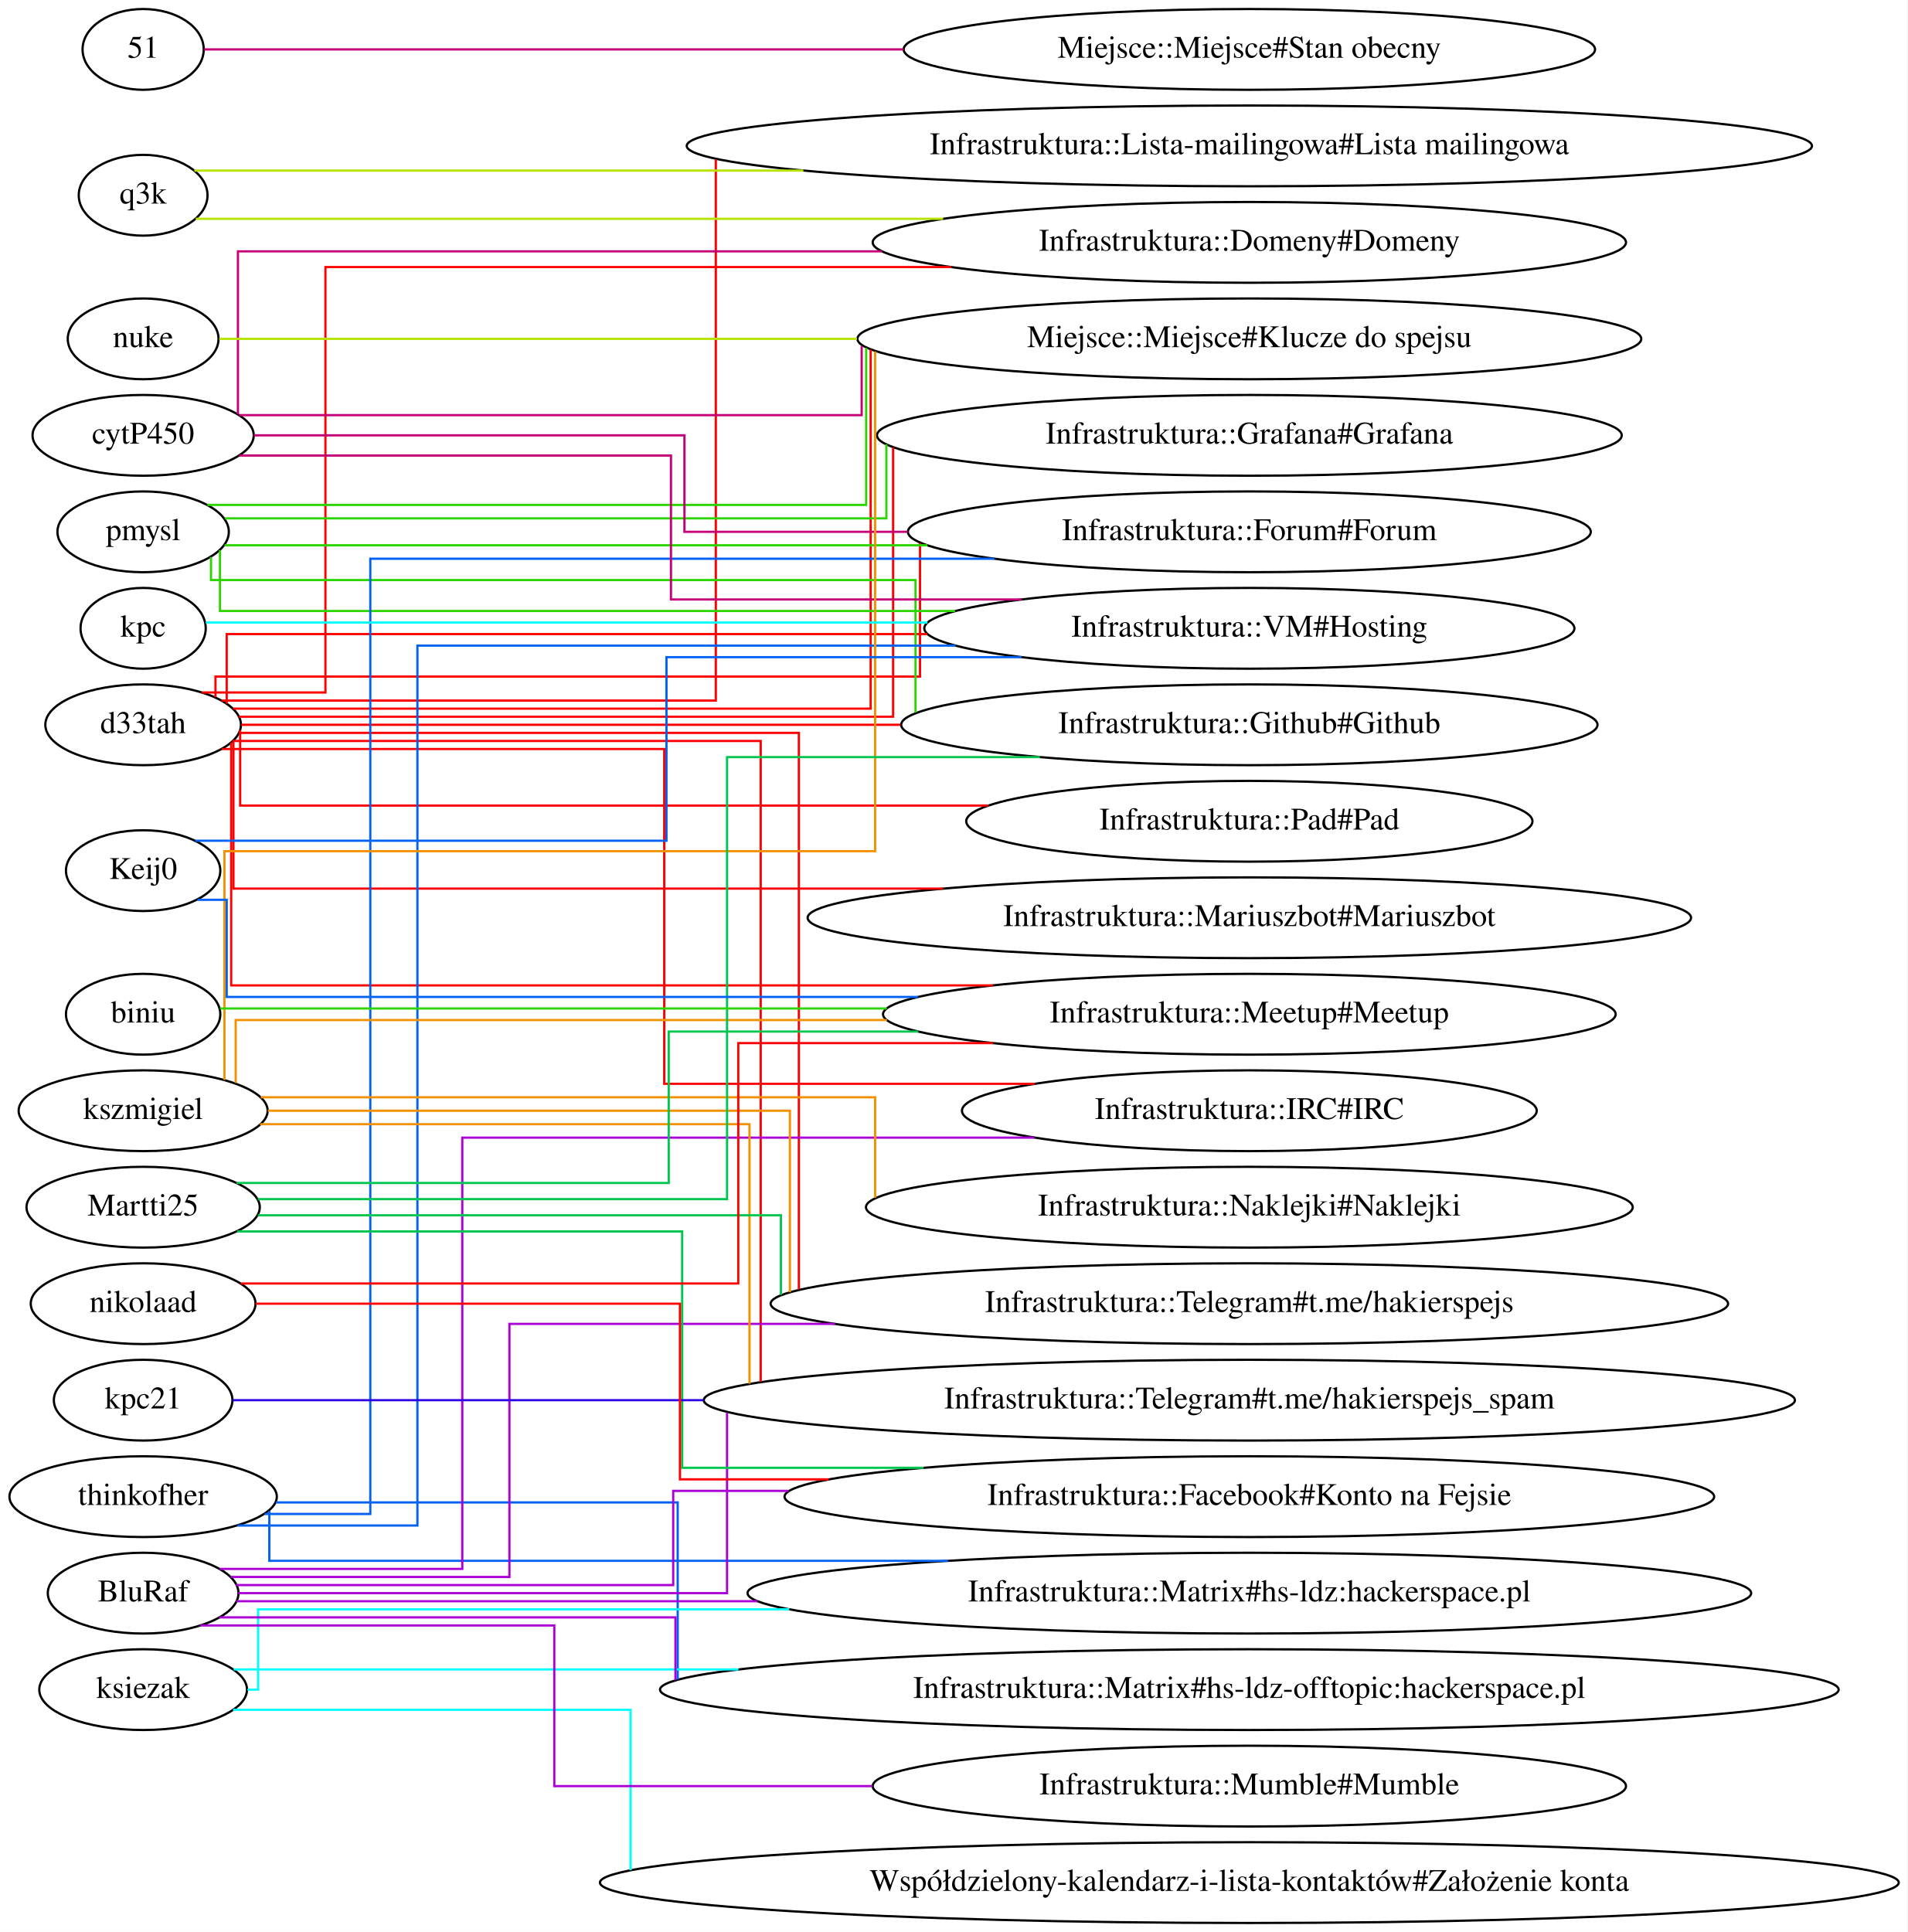
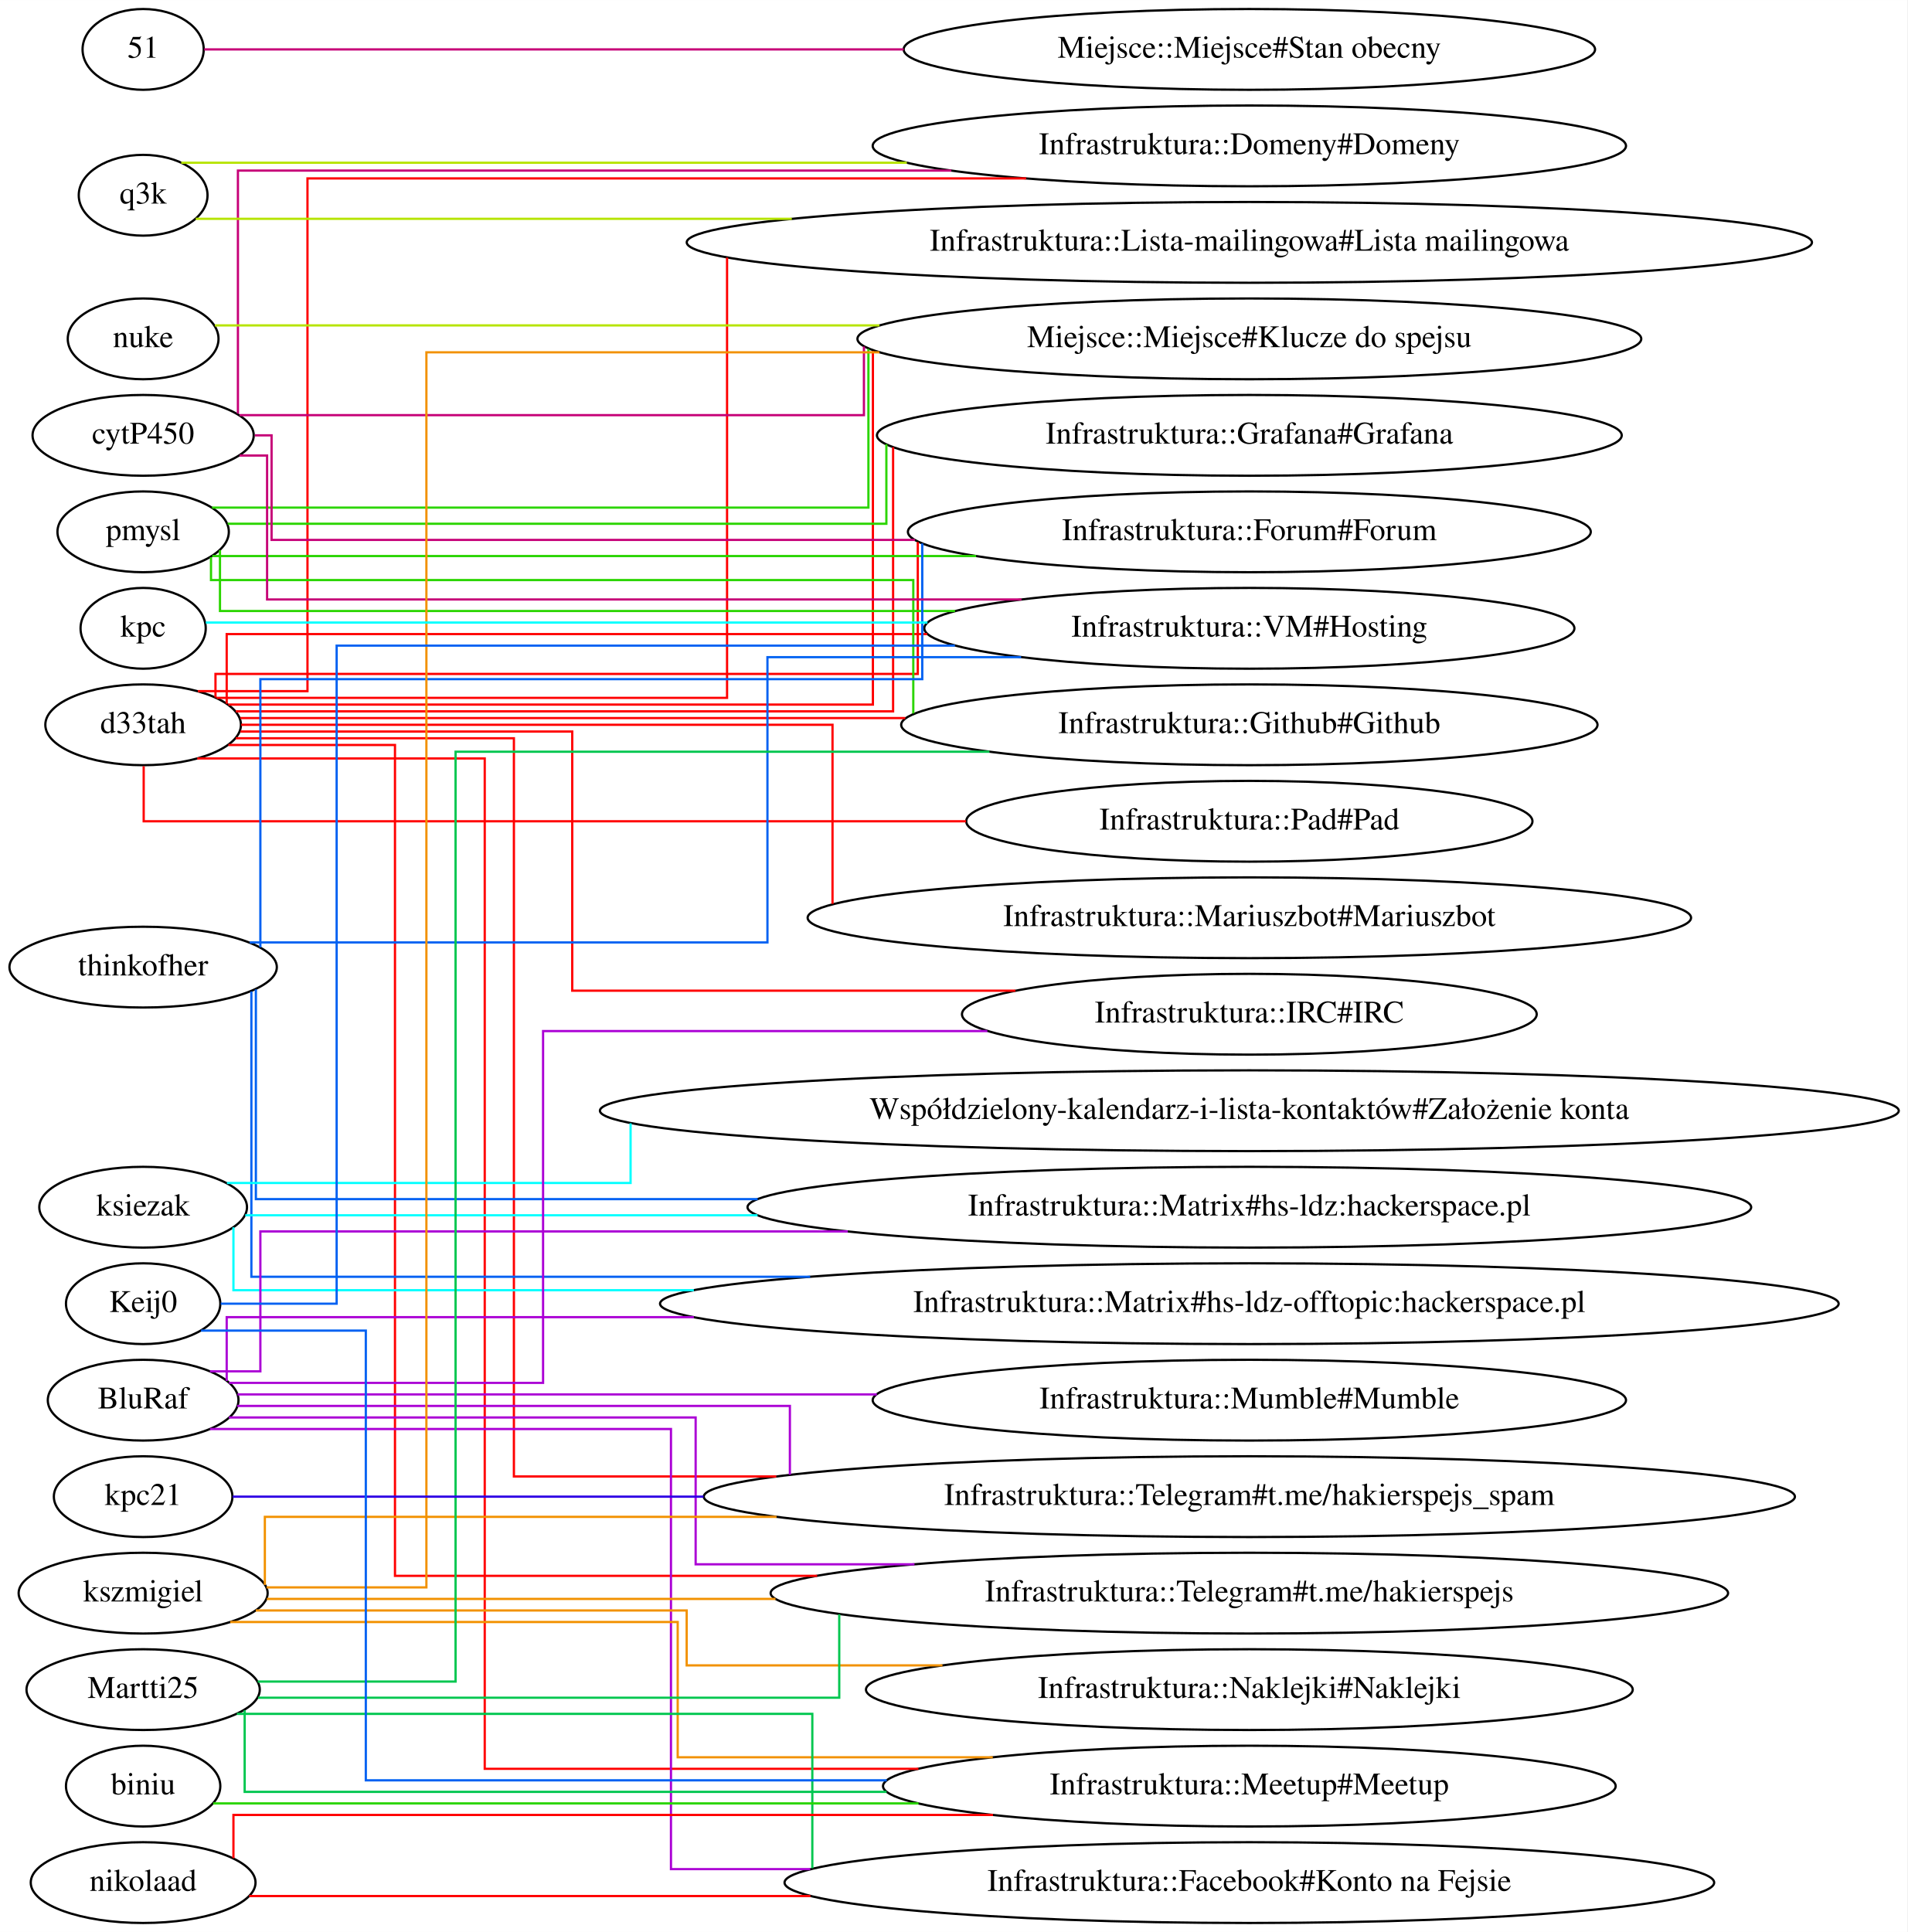
<svg xmlns="http://www.w3.org/2000/svg" width="850pt" height="861pt" viewBox="0.00 0.00 850.04 861.00">
  <g id="graph0" class="graph" transform="scale(1 1) rotate(0) translate(4 857)">
    <polygon fill="#ffffff" stroke="transparent" points="-4,4 -4,-857 846.038,-857 846.038,4 -4,4" />
    <g id="node1" class="node">
      <ellipse fill="none" stroke="#000000" cx="59.795" cy="-534" rx="43.592" ry="18" />
      <text text-anchor="middle" x="59.795" y="-530.3" font-family="Times,serif" font-size="14.00" fill="#000000">d33tah</text>
    </g>
    <g id="node2" class="node">
-       <ellipse fill="none" stroke="#000000" cx="552.814" cy="-792" rx="250.756" ry="18" />
-       <text text-anchor="middle" x="552.814" y="-788.3" font-family="Times,serif" font-size="14.00" fill="#000000">Infrastruktura::Lista-mailingowa#Lista mailingowa</text>
+       <ellipse fill="none" stroke="#000000" cx="552.814" cy="-577" rx="144.874" ry="18" />
+       <text text-anchor="middle" x="552.814" y="-573.3" font-family="Times,serif" font-size="14.00" fill="#000000">Infrastruktura::VM#Hosting</text>
    </g>
    <g id="edge1" class="edge">
-       <path fill="none" stroke="#ff0000" d="M94.75,-544.8C164.655,-544.8 315.038,-544.8 315.038,-544.8 315.038,-544.8 315.038,-747.823 315.038,-785.889" />
+       <path fill="none" stroke="#ff0000" d="M97.038,-543.377C97.038,-555.32 97.038,-574.429 97.038,-574.429 97.038,-574.429 275.632,-574.429 409.229,-574.429" />
    </g>
    <g id="node3" class="node">
+       <ellipse fill="none" stroke="#000000" cx="552.814" cy="-61" rx="163.271" ry="18" />
+       <text text-anchor="middle" x="552.814" y="-57.3" font-family="Times,serif" font-size="14.00" fill="#000000">Infrastruktura::Meetup#Meetup</text>
+     </g>
+     <g id="edge2" class="edge">
+       <path fill="none" stroke="#ff0000" d="M83.918,-519C126.847,-519 212.038,-519 212.038,-519 212.038,-519 212.038,-68.714 212.038,-68.714 212.038,-68.714 313.228,-68.714 405.327,-68.714" />
+     </g>
+     <g id="node4" class="node">
+       <ellipse fill="none" stroke="#000000" cx="552.814" cy="-749" rx="250.756" ry="18" />
+       <text text-anchor="middle" x="552.814" y="-745.3" font-family="Times,serif" font-size="14.00" fill="#000000">Infrastruktura::Lista-mailingowa#Lista mailingowa</text>
+     </g>
+     <g id="edge3" class="edge">
+       <path fill="none" stroke="#ff0000" d="M92.491,-546C162.387,-546 320.038,-546 320.038,-546 320.038,-546 320.038,-707.022 320.038,-742.246" />
+     </g>
+     <g id="node5" class="node">
+       <ellipse fill="none" stroke="#000000" cx="552.814" cy="-792" rx="167.87" ry="18" />
+       <text text-anchor="middle" x="552.814" y="-788.3" font-family="Times,serif" font-size="14.00" fill="#000000">Infrastruktura::Domeny#Domeny</text>
+     </g>
+     <g id="edge4" class="edge">
+       <path fill="none" stroke="#ff0000" d="M84.184,-549C105.49,-549 133.038,-549 133.038,-549 133.038,-549 133.038,-777.5 133.038,-777.5 133.038,-777.5 329.199,-777.5 453.333,-777.5" />
+     </g>
+     <g id="node6" class="node">
+       <ellipse fill="none" stroke="#000000" cx="552.814" cy="-405" rx="128.077" ry="18" />
+       <text text-anchor="middle" x="552.814" y="-401.3" font-family="Times,serif" font-size="14.00" fill="#000000">Infrastruktura::IRC#IRC</text>
+     </g>
+     <g id="edge5" class="edge">
+       <path fill="none" stroke="#ff0000" d="M103.191,-531C159.616,-531 251.038,-531 251.038,-531 251.038,-531 251.038,-415.5 251.038,-415.5 251.038,-415.5 361.31,-415.5 448.537,-415.5" />
+     </g>
+     <g id="node7" class="node">
+       <ellipse fill="none" stroke="#000000" cx="552.814" cy="-620" rx="152.173" ry="18" />
+       <text text-anchor="middle" x="552.814" y="-616.3" font-family="Times,serif" font-size="14.00" fill="#000000">Infrastruktura::Forum#Forum</text>
+     </g>
+     <g id="edge6" class="edge">
+       <path fill="none" stroke="#ff0000" d="M92.038,-546.13C92.038,-551.519 92.038,-556.667 92.038,-556.667 92.038,-556.667 405.038,-556.667 405.038,-556.667 405.038,-556.667 405.038,-600.923 405.038,-615.445" />
+     </g>
+     <g id="node8" class="node">
+       <ellipse fill="none" stroke="#000000" cx="552.814" cy="-491" rx="126.178" ry="18" />
+       <text text-anchor="middle" x="552.814" y="-487.3" font-family="Times,serif" font-size="14.00" fill="#000000">Infrastruktura::Pad#Pad</text>
+     </g>
+     <g id="edge7" class="edge">
+       <path fill="none" stroke="#ff0000" d="M60.038,-515.515C60.038,-503.86 60.038,-491 60.038,-491 60.038,-491 280.549,-491 426.552,-491" />
+     </g>
+     <g id="node9" class="node">
      <ellipse fill="none" stroke="#000000" cx="552.814" cy="-534" rx="155.173" ry="18" />
      <text text-anchor="middle" x="552.814" y="-530.3" font-family="Times,serif" font-size="14.00" fill="#000000">Infrastruktura::Github#Github</text>
    </g>
-     <g id="edge2" class="edge">
-       <path fill="none" stroke="#ff0000" d="M103.547,-534C168.885,-534 295.198,-534 397.291,-534" />
-     </g>
-     <g id="node4" class="node">
-       <ellipse fill="none" stroke="#000000" cx="552.814" cy="-577" rx="144.874" ry="18" />
-       <text text-anchor="middle" x="552.814" y="-573.3" font-family="Times,serif" font-size="14.00" fill="#000000">Infrastruktura::VM#Hosting</text>
-     </g>
-     <g id="edge3" class="edge">
-       <path fill="none" stroke="#ff0000" d="M97.038,-543.377C97.038,-555.32 97.038,-574.429 97.038,-574.429 97.038,-574.429 275.632,-574.429 409.229,-574.429" />
-     </g>
-     <g id="node5" class="node">
+     <g id="edge8" class="edge">
+       <path fill="none" stroke="#ff0000" d="M103.115,-537C168.79,-537 296.773,-537 399.466,-537" />
+     </g>
+     <g id="node10" class="node">
      <ellipse fill="none" stroke="#000000" cx="552.814" cy="-448" rx="196.865" ry="18" />
      <text text-anchor="middle" x="552.814" y="-444.3" font-family="Times,serif" font-size="14.00" fill="#000000">Infrastruktura::Mariuszbot#Mariuszbot</text>
    </g>
-     <g id="edge4" class="edge">
-       <path fill="none" stroke="#ff0000" d="M100.038,-527C100.038,-508.729 100.038,-461 100.038,-461 100.038,-461 283.036,-461 416.352,-461" />
-     </g>
-     <g id="node6" class="node">
-       <ellipse fill="none" stroke="#000000" cx="552.814" cy="-276" rx="213.362" ry="18" />
-       <text text-anchor="middle" x="552.814" y="-272.3" font-family="Times,serif" font-size="14.00" fill="#000000">Infrastruktura::Telegram#t.me/hakierspejs</text>
-     </g>
-     <g id="edge5" class="edge">
-       <path fill="none" stroke="#ff0000" d="M102.602,-530.4C183.776,-530.4 352.038,-530.4 352.038,-530.4 352.038,-530.4 352.038,-321.464 352.038,-282.289" />
-     </g>
-     <g id="node7" class="node">
+     <g id="edge9" class="edge">
+       <path fill="none" stroke="#ff0000" d="M103.489,-534C188.313,-534 367.038,-534 367.038,-534 367.038,-534 367.038,-473.904 367.038,-454.185" />
+     </g>
+     <g id="node11" class="node">
+       <ellipse fill="none" stroke="#000000" cx="552.814" cy="-706" rx="174.669" ry="18" />
+       <text text-anchor="middle" x="552.814" y="-702.3" font-family="Times,serif" font-size="14.00" fill="#000000">Miejsce::Miejsce#Klucze do spejsu</text>
+     </g>
+     <g id="edge10" class="edge">
+       <path fill="none" stroke="#ff0000" d="M97.741,-543C183.536,-543 385.038,-543 385.038,-543 385.038,-543 385.038,-672.294 385.038,-700.577" />
+     </g>
+     <g id="node12" class="node">
+       <ellipse fill="none" stroke="#000000" cx="552.814" cy="-190" rx="243.157" ry="18" />
+       <text text-anchor="middle" x="552.814" y="-186.3" font-family="Times,serif" font-size="14.00" fill="#000000">Infrastruktura::Telegram#t.me/hakierspejs_spam</text>
+     </g>
+     <g id="edge11" class="edge">
+       <path fill="none" stroke="#ff0000" d="M101.066,-528C150.01,-528 225.038,-528 225.038,-528 225.038,-528 225.038,-199 225.038,-199 225.038,-199 278.356,-199 341.984,-199" />
+     </g>
+     <g id="node13" class="node">
+       <ellipse fill="none" stroke="#000000" cx="552.814" cy="-147" rx="213.362" ry="18" />
+       <text text-anchor="middle" x="552.814" y="-143.3" font-family="Times,serif" font-size="14.00" fill="#000000">Infrastruktura::Telegram#t.me/hakierspejs</text>
+     </g>
+     <g id="edge12" class="edge">
+       <path fill="none" stroke="#ff0000" d="M97.795,-525C130.358,-525 172.038,-525 172.038,-525 172.038,-525 172.038,-154.714 172.038,-154.714 172.038,-154.714 265.75,-154.714 360.195,-154.714" />
+     </g>
+     <g id="node14" class="node">
      <ellipse fill="none" stroke="#000000" cx="552.814" cy="-663" rx="165.971" ry="18" />
      <text text-anchor="middle" x="552.814" y="-659.3" font-family="Times,serif" font-size="14.00" fill="#000000">Infrastruktura::Grafana#Grafana</text>
    </g>
-     <g id="edge6" class="edge">
-       <path fill="none" stroke="#ff0000" d="M102.466,-537.6C192.574,-537.6 394.038,-537.6 394.038,-537.6 394.038,-537.6 394.038,-633.609 394.038,-657.612" />
-     </g>
-     <g id="node8" class="node">
-       <ellipse fill="none" stroke="#000000" cx="552.814" cy="-706" rx="174.669" ry="18" />
-       <text text-anchor="middle" x="552.814" y="-702.3" font-family="Times,serif" font-size="14.00" fill="#000000">Miejsce::Miejsce#Klucze do spejsu</text>
-     </g>
-     <g id="edge7" class="edge">
-       <path fill="none" stroke="#ff0000" d="M99.879,-541.2C186.63,-541.2 384.038,-541.2 384.038,-541.2 384.038,-541.2 384.038,-674.225 384.038,-701.246" />
-     </g>
-     <g id="node9" class="node">
-       <ellipse fill="none" stroke="#000000" cx="552.814" cy="-405" rx="163.271" ry="18" />
-       <text text-anchor="middle" x="552.814" y="-401.3" font-family="Times,serif" font-size="14.00" fill="#000000">Infrastruktura::Meetup#Meetup</text>
-     </g>
-     <g id="edge8" class="edge">
-       <path fill="none" stroke="#ff0000" d="M99.038,-526.017C99.038,-499.777 99.038,-417.857 99.038,-417.857 99.038,-417.857 304.178,-417.857 438.6,-417.857" />
-     </g>
-     <g id="node10" class="node">
-       <ellipse fill="none" stroke="#000000" cx="552.814" cy="-362" rx="128.077" ry="18" />
-       <text text-anchor="middle" x="552.814" y="-358.3" font-family="Times,serif" font-size="14.00" fill="#000000">Infrastruktura::IRC#IRC</text>
-     </g>
-     <g id="edge9" class="edge">
-       <path fill="none" stroke="#ff0000" d="M94.815,-523.2C159.695,-523.2 292.038,-523.2 292.038,-523.2 292.038,-523.2 292.038,-374 292.038,-374 292.038,-374 382.766,-374 457.191,-374" />
-     </g>
-     <g id="node11" class="node">
-       <ellipse fill="none" stroke="#000000" cx="552.814" cy="-749" rx="167.87" ry="18" />
-       <text text-anchor="middle" x="552.814" y="-745.3" font-family="Times,serif" font-size="14.00" fill="#000000">Infrastruktura::Domeny#Domeny</text>
-     </g>
-     <g id="edge10" class="edge">
-       <path fill="none" stroke="#ff0000" d="M85.948,-548.4C109.698,-548.4 141.038,-548.4 141.038,-548.4 141.038,-548.4 141.038,-738 141.038,-738 141.038,-738 299.634,-738 419.975,-738" />
-     </g>
-     <g id="node12" class="node">
-       <ellipse fill="none" stroke="#000000" cx="552.814" cy="-491" rx="126.178" ry="18" />
-       <text text-anchor="middle" x="552.814" y="-487.3" font-family="Times,serif" font-size="14.00" fill="#000000">Infrastruktura::Pad#Pad</text>
-     </g>
-     <g id="edge11" class="edge">
-       <path fill="none" stroke="#ff0000" d="M103.038,-531.638C103.038,-523.629 103.038,-498 103.038,-498 103.038,-498 303.134,-498 436.4,-498" />
-     </g>
-     <g id="node13" class="node">
-       <ellipse fill="none" stroke="#000000" cx="552.814" cy="-620" rx="152.173" ry="18" />
-       <text text-anchor="middle" x="552.814" y="-616.3" font-family="Times,serif" font-size="14.00" fill="#000000">Infrastruktura::Forum#Forum</text>
-     </g>
-     <g id="edge12" class="edge">
-       <path fill="none" stroke="#ff0000" d="M92.038,-546.257C92.038,-551.086 92.038,-555.5 92.038,-555.5 92.038,-555.5 406.038,-555.5 406.038,-555.5 406.038,-555.5 406.038,-599.734 406.038,-614.939" />
-     </g>
-     <g id="node14" class="node">
-       <ellipse fill="none" stroke="#000000" cx="552.814" cy="-233" rx="243.157" ry="18" />
-       <text text-anchor="middle" x="552.814" y="-229.3" font-family="Times,serif" font-size="14.00" fill="#000000">Infrastruktura::Telegram#t.me/hakierspejs_spam</text>
-     </g>
    <g id="edge13" class="edge">
-       <path fill="none" stroke="#ff0000" d="M99.817,-526.8C176.155,-526.8 335.038,-526.8 335.038,-526.8 335.038,-526.8 335.038,-288.615 335.038,-241.165" />
+       <path fill="none" stroke="#ff0000" d="M101.115,-540C190.542,-540 394.038,-540 394.038,-540 394.038,-540 394.038,-634.172 394.038,-657.715" />
    </g>
    <g id="node15" class="node">
      <ellipse fill="none" stroke="#000000" cx="59.795" cy="-620" rx="38.194" ry="18" />
      <text text-anchor="middle" x="59.795" y="-616.3" font-family="Times,serif" font-size="14.00" fill="#000000">pmysl</text>
    </g>
    <g id="edge14" class="edge">
-       <path fill="none" stroke="#2bd500" d="M90.038,-608.746C90.038,-603.544 90.038,-598.5 90.038,-598.5 90.038,-598.5 404.038,-598.5 404.038,-598.5 404.038,-598.5 404.038,-555.097 404.038,-539.499" />
+       <path fill="none" stroke="#2bd500" d="M94.038,-611.816C94.038,-601.392 94.038,-584.714 94.038,-584.714 94.038,-584.714 286.07,-584.714 421.654,-584.714" />
    </g>
    <g id="edge15" class="edge">
-       <path fill="none" stroke="#2bd500" d="M94.038,-611.816C94.038,-601.392 94.038,-584.714 94.038,-584.714 94.038,-584.714 286.07,-584.714 421.654,-584.714" />
+       <path fill="none" stroke="#2bd500" d="M90.635,-609.2C157.303,-609.2 317.945,-609.2 431.034,-609.2" />
    </g>
    <g id="edge16" class="edge">
-       <path fill="none" stroke="#2bd500" d="M96.191,-626C182.239,-626 391.038,-626 391.038,-626 391.038,-626 391.038,-649.495 391.038,-659.04" />
+       <path fill="none" stroke="#2bd500" d="M90.038,-608.746C90.038,-603.544 90.038,-598.5 90.038,-598.5 90.038,-598.5 403.038,-598.5 403.038,-598.5 403.038,-598.5 403.038,-554.266 403.038,-539.061" />
    </g>
    <g id="edge17" class="edge">
-       <path fill="none" stroke="#2bd500" d="M88.392,-632C167.257,-632 382.038,-632 382.038,-632 382.038,-632 382.038,-686.651 382.038,-702.021" />
+       <path fill="none" stroke="#2bd500" d="M90.496,-630.8C171.183,-630.8 383.038,-630.8 383.038,-630.8 383.038,-630.8 383.038,-685.332 383.038,-701.521" />
    </g>
    <g id="edge18" class="edge">
-       <path fill="none" stroke="#2bd500" d="M96.048,-614C161.204,-614 301.372,-614 409.361,-614" />
+       <path fill="none" stroke="#2bd500" d="M97.47,-623.6C184.289,-623.6 391.038,-623.6 391.038,-623.6 391.038,-623.6 391.038,-649.112 391.038,-659.078" />
    </g>
    <g id="node16" class="node">
-       <ellipse fill="none" stroke="#000000" cx="59.795" cy="-190" rx="59.59" ry="18" />
-       <text text-anchor="middle" x="59.795" y="-186.3" font-family="Times,serif" font-size="14.00" fill="#000000">thinkofher</text>
+       <ellipse fill="none" stroke="#000000" cx="59.795" cy="-426" rx="59.59" ry="18" />
+       <text text-anchor="middle" x="59.795" y="-422.3" font-family="Times,serif" font-size="14.00" fill="#000000">thinkofher</text>
+     </g>
+     <g id="edge21" class="edge">
+       <path fill="none" stroke="#0061f2" d="M107.31,-437C186.78,-437 338.038,-437 338.038,-437 338.038,-437 338.038,-564.143 338.038,-564.143 338.038,-564.143 395.574,-564.143 451.087,-564.143" />
+     </g>
+     <g id="edge20" class="edge">
+       <path fill="none" stroke="#0061f2" d="M112.038,-434.821C112.038,-463.815 112.038,-554.333 112.038,-554.333 112.038,-554.333 407.038,-554.333 407.038,-554.333 407.038,-554.333 407.038,-599.367 407.038,-614.847" />
+     </g>
+     <g id="node17" class="node">
+       <ellipse fill="none" stroke="#000000" cx="552.814" cy="-319" rx="223.66" ry="18" />
+       <text text-anchor="middle" x="552.814" y="-315.3" font-family="Times,serif" font-size="14.00" fill="#000000">Infrastruktura::Matrix#hs-ldz:hackerspace.pl</text>
+     </g>
+     <g id="edge19" class="edge">
+       <path fill="none" stroke="#0061f2" d="M110.038,-416.086C110.038,-390.205 110.038,-322.6 110.038,-322.6 110.038,-322.6 222.25,-322.6 333.696,-322.6" />
+     </g>
+     <g id="node18" class="node">
+       <ellipse fill="none" stroke="#000000" cx="552.814" cy="-276" rx="262.653" ry="18" />
+       <text text-anchor="middle" x="552.814" y="-272.3" font-family="Times,serif" font-size="14.00" fill="#000000">Infrastruktura::Matrix#hs-ldz-offtopic:hackerspace.pl</text>
    </g>
    <g id="edge22" class="edge">
-       <path fill="none" stroke="#0061f2" d="M101.864,-177.143C137.225,-177.143 182.038,-177.143 182.038,-177.143 182.038,-177.143 182.038,-569.286 182.038,-569.286 182.038,-569.286 315.127,-569.286 421.831,-569.286" />
-     </g>
-     <g id="edge21" class="edge">
-       <path fill="none" stroke="#0061f2" d="M113.973,-182.286C138.044,-182.286 161.038,-182.286 161.038,-182.286 161.038,-182.286 161.038,-608 161.038,-608 161.038,-608 323.543,-608 439.233,-608" />
-     </g>
-     <g id="node17" class="node">
-       <ellipse fill="none" stroke="#000000" cx="552.814" cy="-147" rx="223.66" ry="18" />
-       <text text-anchor="middle" x="552.814" y="-143.3" font-family="Times,serif" font-size="14.00" fill="#000000">Infrastruktura::Matrix#hs-ldz:hackerspace.pl</text>
-     </g>
-     <g id="edge19" class="edge">
-       <path fill="none" stroke="#0061f2" d="M116.038,-183.653C116.038,-175.227 116.038,-161.4 116.038,-161.4 116.038,-161.4 290.137,-161.4 418.501,-161.4" />
-     </g>
-     <g id="node18" class="node">
-       <ellipse fill="none" stroke="#000000" cx="552.814" cy="-104" rx="262.653" ry="18" />
-       <text text-anchor="middle" x="552.814" y="-100.3" font-family="Times,serif" font-size="14.00" fill="#000000">Infrastruktura::Matrix#hs-ldz-offtopic:hackerspace.pl</text>
-     </g>
-     <g id="edge20" class="edge">
-       <path fill="none" stroke="#0061f2" d="M118.992,-187.429C189.551,-187.429 298.038,-187.429 298.038,-187.429 298.038,-187.429 298.038,-125.814 298.038,-108.486" />
+       <path fill="none" stroke="#0061f2" d="M108.038,-415.171C108.038,-382.639 108.038,-288 108.038,-288 108.038,-288 237.753,-288 357.081,-288" />
    </g>
    <g id="node19" class="node">
      <ellipse fill="none" stroke="#000000" cx="59.795" cy="-663" rx="49.291" ry="18" />
      <text text-anchor="middle" x="59.795" y="-659.3" font-family="Times,serif" font-size="14.00" fill="#000000">cytP450</text>
    </g>
    <g id="edge25" class="edge">
-       <path fill="none" stroke="#c60077" d="M102.668,-654C170.521,-654 295.038,-654 295.038,-654 295.038,-654 295.038,-589.857 295.038,-589.857 295.038,-589.857 379.169,-589.857 451.304,-589.857" />
+       <path fill="none" stroke="#c60077" d="M102.778,-654C109.91,-654 115.038,-654 115.038,-654 115.038,-654 115.038,-589.857 115.038,-589.857 115.038,-589.857 321.955,-589.857 451.279,-589.857" />
+     </g>
+     <g id="edge26" class="edge">
+       <path fill="none" stroke="#c60077" d="M102.038,-672.656C102.038,-700.838 102.038,-781 102.038,-781 102.038,-781 287.037,-781 420.004,-781" />
+     </g>
+     <g id="edge23" class="edge">
+       <path fill="none" stroke="#c60077" d="M109.555,-663C114.1,-663 117.038,-663 117.038,-663 117.038,-663 117.038,-616.4 117.038,-616.4 117.038,-616.4 277.564,-616.4 403.759,-616.4" />
    </g>
    <g id="edge24" class="edge">
-       <path fill="none" stroke="#c60077" d="M102.652,-672C189.915,-672 380.038,-672 380.038,-672 380.038,-672 380.038,-694.445 380.038,-702.862" />
-     </g>
-     <g id="edge23" class="edge">
-       <path fill="none" stroke="#c60077" d="M102.038,-672.406C102.038,-693.945 102.038,-745 102.038,-745 102.038,-745 260.171,-745 389.117,-745" />
-     </g>
-     <g id="edge26" class="edge">
-       <path fill="none" stroke="#c60077" d="M109.196,-663C179.775,-663 301.038,-663 301.038,-663 301.038,-663 301.038,-620 301.038,-620 301.038,-620 347.524,-620 400.546,-620" />
+       <path fill="none" stroke="#c60077" d="M102.786,-672C190.322,-672 381.038,-672 381.038,-672 381.038,-672 381.038,-694.016 381.038,-702.616" />
    </g>
    <g id="node20" class="node">
      <ellipse fill="none" stroke="#000000" cx="59.795" cy="-770" rx="28.695" ry="18" />
      <text text-anchor="middle" x="59.795" y="-766.3" font-family="Times,serif" font-size="14.00" fill="#000000">q3k</text>
    </g>
    <g id="edge27" class="edge">
-       <path fill="none" stroke="#b6e400" d="M82.585,-781C131.066,-781 248.623,-781 354.06,-781" />
+       <path fill="none" stroke="#b6e400" d="M83.242,-759.5C131.323,-759.5 245.292,-759.5 348.905,-759.5" />
    </g>
    <g id="edge28" class="edge">
-       <path fill="none" stroke="#b6e400" d="M83.242,-759.5C142.135,-759.5 299.881,-759.5 416.367,-759.5" />
+       <path fill="none" stroke="#b6e400" d="M76.766,-784.5C127.35,-784.5 280.982,-784.5 400.183,-784.5" />
    </g>
    <g id="node21" class="node">
-       <ellipse fill="none" stroke="#000000" cx="59.795" cy="-104" rx="46.292" ry="18" />
-       <text text-anchor="middle" x="59.795" y="-100.3" font-family="Times,serif" font-size="14.00" fill="#000000">ksiezak</text>
+       <ellipse fill="none" stroke="#000000" cx="59.795" cy="-319" rx="46.292" ry="18" />
+       <text text-anchor="middle" x="59.795" y="-315.3" font-family="Times,serif" font-size="14.00" fill="#000000">ksiezak</text>
    </g>
    <g id="edge29" class="edge">
-       <path fill="none" stroke="#00ffff" d="M106.309,-104C109.237,-104 111.038,-104 111.038,-104 111.038,-104 111.038,-139.8 111.038,-139.8 111.038,-139.8 232.305,-139.8 347.769,-139.8" />
+       <path fill="none" stroke="#00ffff" d="M105.293,-315.4C157.797,-315.4 247.943,-315.4 333.63,-315.4" />
    </g>
    <g id="edge30" class="edge">
-       <path fill="none" stroke="#00ffff" d="M100.141,-113C150.103,-113 239.167,-113 325.154,-113" />
+       <path fill="none" stroke="#00ffff" d="M100.038,-310.043C100.038,-299.093 100.038,-282 100.038,-282 100.038,-282 199.525,-282 305.23,-282" />
    </g>
    <g id="node22" class="node">
-       <ellipse fill="none" stroke="#000000" cx="552.814" cy="-18" rx="289.449" ry="18" />
-       <text text-anchor="middle" x="552.814" y="-14.3" font-family="Times,serif" font-size="14.00" fill="#000000">Współdzielony-kalendarz-i-lista-kontaktów#Założenie konta</text>
+       <ellipse fill="none" stroke="#000000" cx="552.814" cy="-362" rx="289.449" ry="18" />
+       <text text-anchor="middle" x="552.814" y="-358.3" font-family="Times,serif" font-size="14.00" fill="#000000">Współdzielony-kalendarz-i-lista-kontaktów#Założenie konta</text>
    </g>
    <g id="edge31" class="edge">
-       <path fill="none" stroke="#00ffff" d="M99.894,-95C162.665,-95 277.038,-95 277.038,-95 277.038,-95 277.038,-41.193 277.038,-23.538" />
+       <path fill="none" stroke="#00ffff" d="M97.14,-329.8C159.253,-329.8 277.038,-329.8 277.038,-329.8 277.038,-329.8 277.038,-347.166 277.038,-356.391" />
    </g>
    <g id="node23" class="node">
-       <ellipse fill="none" stroke="#000000" cx="59.795" cy="-147" rx="42.494" ry="18" />
-       <text text-anchor="middle" x="59.795" y="-143.3" font-family="Times,serif" font-size="14.00" fill="#000000">BluRaf</text>
+       <ellipse fill="none" stroke="#000000" cx="59.795" cy="-233" rx="42.494" ry="18" />
+       <text text-anchor="middle" x="59.795" y="-229.3" font-family="Times,serif" font-size="14.00" fill="#000000">BluRaf</text>
+     </g>
+     <g id="edge32" class="edge">
+       <path fill="none" stroke="#ab00d5" d="M98.032,-240.714C150.406,-240.714 238.038,-240.714 238.038,-240.714 238.038,-240.714 238.038,-397.5 238.038,-397.5 238.038,-397.5 346.468,-397.5 436.05,-397.5" />
+     </g>
+     <g id="edge36" class="edge">
+       <path fill="none" stroke="#ab00d5" d="M101.708,-230.429C181.651,-230.429 348.038,-230.429 348.038,-230.429 348.038,-230.429 348.038,-211.752 348.038,-199.787" />
+     </g>
+     <g id="edge38" class="edge">
+       <path fill="none" stroke="#ab00d5" d="M98,-225.286C167.165,-225.286 306.038,-225.286 306.038,-225.286 306.038,-225.286 306.038,-159.857 306.038,-159.857 306.038,-159.857 351.601,-159.857 403.57,-159.857" />
    </g>
    <g id="edge33" class="edge">
-       <path fill="none" stroke="#ab00d5" d="M98.895,-154.2C147.19,-154.2 223.038,-154.2 223.038,-154.2 223.038,-154.2 223.038,-267 223.038,-267 223.038,-267 292.807,-267 368.162,-267" />
+       <path fill="none" stroke="#ab00d5" d="M89.579,-245.857C101.311,-245.857 112.038,-245.857 112.038,-245.857 112.038,-245.857 112.038,-308.2 112.038,-308.2 112.038,-308.2 251.744,-308.2 373.851,-308.2" />
+     </g>
+     <g id="edge34" class="edge">
+       <path fill="none" stroke="#ab00d5" d="M97.038,-241.582C97.038,-252.512 97.038,-270 97.038,-270 97.038,-270 198.23,-270 305.252,-270" />
+     </g>
+     <g id="node24" class="node">
+       <ellipse fill="none" stroke="#000000" cx="552.814" cy="-18" rx="207.163" ry="18" />
+       <text text-anchor="middle" x="552.814" y="-14.3" font-family="Times,serif" font-size="14.00" fill="#000000">Infrastruktura::Facebook#Konto na Fejsie</text>
    </g>
    <g id="edge35" class="edge">
-       <path fill="none" stroke="#ab00d5" d="M93.865,-157.8C135.947,-157.8 202.038,-157.8 202.038,-157.8 202.038,-157.8 202.038,-350 202.038,-350 202.038,-350 353.104,-350 456.963,-350" />
-     </g>
-     <g id="edge38" class="edge">
-       <path fill="none" stroke="#ab00d5" d="M102.186,-147C175.929,-147 320.038,-147 320.038,-147 320.038,-147 320.038,-208.225 320.038,-227.357" />
-     </g>
-     <g id="edge34" class="edge">
-       <path fill="none" stroke="#ab00d5" d="M101.404,-143.4C153.232,-143.4 245.687,-143.4 333.486,-143.4" />
-     </g>
-     <g id="edge32" class="edge">
-       <path fill="none" stroke="#ab00d5" d="M93.786,-136.2C159.386,-136.2 297.038,-136.2 297.038,-136.2 297.038,-136.2 297.038,-116.938 297.038,-108.21" />
-     </g>
-     <g id="node24" class="node">
-       <ellipse fill="none" stroke="#000000" cx="552.814" cy="-61" rx="167.87" ry="18" />
-       <text text-anchor="middle" x="552.814" y="-57.3" font-family="Times,serif" font-size="14.00" fill="#000000">Infrastruktura::Mumble#Mumble</text>
-     </g>
-     <g id="edge36" class="edge">
-       <path fill="none" stroke="#ab00d5" d="M85.274,-132.6C135.624,-132.6 243.038,-132.6 243.038,-132.6 243.038,-132.6 243.038,-61 243.038,-61 243.038,-61 311.957,-61 384.781,-61" />
+       <path fill="none" stroke="#ab00d5" d="M89.588,-220.143C152.889,-220.143 295.038,-220.143 295.038,-220.143 295.038,-220.143 295.038,-24 295.038,-24 295.038,-24 321.325,-24 357.11,-24" />
    </g>
    <g id="node25" class="node">
-       <ellipse fill="none" stroke="#000000" cx="552.814" cy="-190" rx="207.163" ry="18" />
-       <text text-anchor="middle" x="552.814" y="-186.3" font-family="Times,serif" font-size="14.00" fill="#000000">Infrastruktura::Facebook#Konto na Fejsie</text>
+       <ellipse fill="none" stroke="#000000" cx="552.814" cy="-233" rx="167.87" ry="18" />
+       <text text-anchor="middle" x="552.814" y="-229.3" font-family="Times,serif" font-size="14.00" fill="#000000">Infrastruktura::Mumble#Mumble</text>
    </g>
    <g id="edge37" class="edge">
-       <path fill="none" stroke="#ab00d5" d="M101.216,-150.6C168.969,-150.6 296.038,-150.6 296.038,-150.6 296.038,-150.6 296.038,-192.571 296.038,-192.571 296.038,-192.571 317.204,-192.571 347.383,-192.571" />
+       <path fill="none" stroke="#ab00d5" d="M101.829,-235.571C164.469,-235.571 285.776,-235.571 386.813,-235.571" />
    </g>
    <g id="node26" class="node">
-       <ellipse fill="none" stroke="#000000" cx="59.795" cy="-362" rx="55.491" ry="18" />
-       <text text-anchor="middle" x="59.795" y="-358.3" font-family="Times,serif" font-size="14.00" fill="#000000">kszmigiel</text>
+       <ellipse fill="none" stroke="#000000" cx="59.795" cy="-147" rx="55.491" ry="18" />
+       <text text-anchor="middle" x="59.795" y="-143.3" font-family="Times,serif" font-size="14.00" fill="#000000">kszmigiel</text>
    </g>
    <g id="edge39" class="edge">
-       <path fill="none" stroke="#f29100" d="M115.371,-362C199.131,-362 348.038,-362 348.038,-362 348.038,-362 348.038,-299.636 348.038,-281.122" />
+       <path fill="none" stroke="#f29100" d="M98.603,-134.143C166.112,-134.143 298.038,-134.143 298.038,-134.143 298.038,-134.143 298.038,-73.857 298.038,-73.857 298.038,-73.857 370.738,-73.857 438.468,-73.857" />
    </g>
    <g id="edge40" class="edge">
-       <path fill="none" stroke="#f29100" d="M96.038,-375.723C96.038,-406.362 96.038,-477.667 96.038,-477.667 96.038,-477.667 386.038,-477.667 386.038,-477.667 386.038,-477.667 386.038,-665.194 386.038,-700.356" />
+       <path fill="none" stroke="#f29100" d="M114.8,-149.571C148.82,-149.571 186.038,-149.571 186.038,-149.571 186.038,-149.571 186.038,-700 186.038,-700 186.038,-700 290.505,-700 387.934,-700" />
    </g>
    <g id="edge41" class="edge">
-       <path fill="none" stroke="#f29100" d="M101.038,-374.35C101.038,-386.239 101.038,-402.429 101.038,-402.429 101.038,-402.429 261.619,-402.429 391.307,-402.429" />
+       <path fill="none" stroke="#f29100" d="M114.038,-150.639C114.038,-159.41 114.038,-181 114.038,-181 114.038,-181 229.593,-181 342.101,-181" />
+     </g>
+     <g id="edge42" class="edge">
+       <path fill="none" stroke="#f29100" d="M114.915,-144.429C170.132,-144.429 258.617,-144.429 341.641,-144.429" />
+     </g>
+     <g id="node27" class="node">
+       <ellipse fill="none" stroke="#000000" cx="552.814" cy="-104" rx="170.87" ry="18" />
+       <text text-anchor="middle" x="552.814" y="-100.3" font-family="Times,serif" font-size="14.00" fill="#000000">Infrastruktura::Naklejki#Naklejki</text>
    </g>
    <g id="edge43" class="edge">
-       <path fill="none" stroke="#f29100" d="M111.9,-356C190.43,-356 330.038,-356 330.038,-356 330.038,-356 330.038,-266.805 330.038,-240.326" />
-     </g>
-     <g id="node27" class="node">
-       <ellipse fill="none" stroke="#000000" cx="552.814" cy="-319" rx="170.87" ry="18" />
-       <text text-anchor="middle" x="552.814" y="-315.3" font-family="Times,serif" font-size="14.00" fill="#000000">Infrastruktura::Naklejki#Naklejki</text>
-     </g>
-     <g id="edge42" class="edge">
-       <path fill="none" stroke="#f29100" d="M112.211,-368C204.433,-368 386.038,-368 386.038,-368 386.038,-368 386.038,-335.027 386.038,-323.178" />
+       <path fill="none" stroke="#f29100" d="M109.988,-139.286C180.942,-139.286 302.038,-139.286 302.038,-139.286 302.038,-139.286 302.038,-114.8 302.038,-114.8 302.038,-114.8 357.37,-114.8 416.052,-114.8" />
    </g>
    <g id="node28" class="node">
-       <ellipse fill="none" stroke="#000000" cx="59.795" cy="-319" rx="51.991" ry="18" />
-       <text text-anchor="middle" x="59.795" y="-315.3" font-family="Times,serif" font-size="14.00" fill="#000000">Martti25</text>
+       <ellipse fill="none" stroke="#000000" cx="59.795" cy="-104" rx="51.991" ry="18" />
+       <text text-anchor="middle" x="59.795" y="-100.3" font-family="Times,serif" font-size="14.00" fill="#000000">Martti25</text>
+     </g>
+     <g id="edge44" class="edge">
+       <path fill="none" stroke="#00c64f" d="M105.038,-94.778C105.038,-81.462 105.038,-58.429 105.038,-58.429 105.038,-58.429 262.897,-58.429 391.156,-58.429" />
+     </g>
+     <g id="edge47" class="edge">
+       <path fill="none" stroke="#00c64f" d="M110.853,-107.6C150.593,-107.6 199.038,-107.6 199.038,-107.6 199.038,-107.6 199.038,-522 199.038,-522 199.038,-522 333.798,-522 436.974,-522" />
    </g>
    <g id="edge45" class="edge">
-       <path fill="none" stroke="#00c64f" d="M110.9,-322.6C186.69,-322.6 320.038,-322.6 320.038,-322.6 320.038,-322.6 320.038,-519.6 320.038,-519.6 320.038,-519.6 394.716,-519.6 459.476,-519.6" />
-     </g>
-     <g id="edge47" class="edge">
-       <path fill="none" stroke="#00c64f" d="M110.94,-315.4C192.775,-315.4 344.038,-315.4 344.038,-315.4 344.038,-315.4 344.038,-289.888 344.038,-279.922" />
-     </g>
-     <g id="edge44" class="edge">
-       <path fill="none" stroke="#00c64f" d="M101.403,-329.8C168.715,-329.8 294.038,-329.8 294.038,-329.8 294.038,-329.8 294.038,-397.286 294.038,-397.286 294.038,-397.286 347.171,-397.286 405.284,-397.286" />
+       <path fill="none" stroke="#00c64f" d="M111.025,-100.4C199.143,-100.4 370.038,-100.4 370.038,-100.4 370.038,-100.4 370.038,-123.953 370.038,-137.57" />
    </g>
    <g id="edge46" class="edge">
-       <path fill="none" stroke="#00c64f" d="M101.642,-308.2C170.473,-308.2 300.038,-308.2 300.038,-308.2 300.038,-308.2 300.038,-202.857 300.038,-202.857 300.038,-202.857 351.27,-202.857 407.604,-202.857" />
+       <path fill="none" stroke="#00c64f" d="M101.578,-93.2C183.659,-93.2 358.038,-93.2 358.038,-93.2 358.038,-93.2 358.038,-42.597 358.038,-24.412" />
    </g>
    <g id="node29" class="node">
-       <ellipse fill="none" stroke="#000000" cx="59.795" cy="-233" rx="39.794" ry="18" />
-       <text text-anchor="middle" x="59.795" y="-229.3" font-family="Times,serif" font-size="14.00" fill="#000000">kpc21</text>
+       <ellipse fill="none" stroke="#000000" cx="59.795" cy="-190" rx="39.794" ry="18" />
+       <text text-anchor="middle" x="59.795" y="-186.3" font-family="Times,serif" font-size="14.00" fill="#000000">kpc21</text>
    </g>
    <g id="edge48" class="edge">
-       <path fill="none" stroke="#2e00e4" d="M99.723,-233C146.602,-233 228.316,-233 309.558,-233" />
+       <path fill="none" stroke="#2e00e4" d="M99.723,-190C146.602,-190 228.316,-190 309.558,-190" />
    </g>
    <g id="node30" class="node">
-       <ellipse fill="none" stroke="#000000" cx="59.795" cy="-276" rx="50.091" ry="18" />
-       <text text-anchor="middle" x="59.795" y="-272.3" font-family="Times,serif" font-size="14.00" fill="#000000">nikolaad</text>
+       <ellipse fill="none" stroke="#000000" cx="59.795" cy="-18" rx="50.091" ry="18" />
+       <text text-anchor="middle" x="59.795" y="-14.3" font-family="Times,serif" font-size="14.00" fill="#000000">nikolaad</text>
    </g>
    <g id="edge49" class="edge">
-       <path fill="none" stroke="#ff0000" d="M103.297,-285C178.546,-285 325.038,-285 325.038,-285 325.038,-285 325.038,-392.143 325.038,-392.143 325.038,-392.143 381.76,-392.143 438.592,-392.143" />
+       <path fill="none" stroke="#ff0000" d="M100.038,-28.882C100.038,-37.516 100.038,-48.143 100.038,-48.143 100.038,-48.143 304.428,-48.143 438.559,-48.143" />
    </g>
    <g id="edge50" class="edge">
-       <path fill="none" stroke="#ff0000" d="M109.948,-276C180.102,-276 299.038,-276 299.038,-276 299.038,-276 299.038,-197.714 299.038,-197.714 299.038,-197.714 327.511,-197.714 365.383,-197.714" />
+       <path fill="none" stroke="#ff0000" d="M107.067,-12C164.73,-12 265.834,-12 357.189,-12" />
    </g>
    <g id="node31" class="node">
-       <ellipse fill="none" stroke="#000000" cx="59.795" cy="-405" rx="34.394" ry="18" />
-       <text text-anchor="middle" x="59.795" y="-401.3" font-family="Times,serif" font-size="14.00" fill="#000000">biniu</text>
+       <ellipse fill="none" stroke="#000000" cx="59.795" cy="-61" rx="34.394" ry="18" />
+       <text text-anchor="middle" x="59.795" y="-57.3" font-family="Times,serif" font-size="14.00" fill="#000000">biniu</text>
    </g>
    <g id="edge51" class="edge">
-       <path fill="none" stroke="#2bd500" d="M94.071,-407.571C154.833,-407.571 285.039,-407.571 391.264,-407.571" />
+       <path fill="none" stroke="#2bd500" d="M91.009,-53.286C152.976,-53.286 295.058,-53.286 405.38,-53.286" />
    </g>
    <g id="node32" class="node">
-       <ellipse fill="none" stroke="#000000" cx="59.795" cy="-469" rx="34.394" ry="18" />
-       <text text-anchor="middle" x="59.795" y="-465.3" font-family="Times,serif" font-size="14.00" fill="#000000">Keij0</text>
+       <ellipse fill="none" stroke="#000000" cx="59.795" cy="-276" rx="34.394" ry="18" />
+       <text text-anchor="middle" x="59.795" y="-272.3" font-family="Times,serif" font-size="14.00" fill="#000000">Keij0</text>
+     </g>
+     <g id="edge52" class="edge">
+       <path fill="none" stroke="#0061f2" d="M94.376,-276C118.37,-276 146.038,-276 146.038,-276 146.038,-276 146.038,-569.286 146.038,-569.286 146.038,-569.286 302.708,-569.286 421.588,-569.286" />
    </g>
    <g id="edge53" class="edge">
-       <path fill="none" stroke="#0061f2" d="M83.012,-482.333C142.008,-482.333 293.038,-482.333 293.038,-482.333 293.038,-482.333 293.038,-564.143 293.038,-564.143 293.038,-564.143 378.402,-564.143 451.262,-564.143" />
-     </g>
-     <g id="edge52" class="edge">
-       <path fill="none" stroke="#0061f2" d="M84.012,-456C91.126,-456 97.038,-456 97.038,-456 97.038,-456 97.038,-412.714 97.038,-412.714 97.038,-412.714 272.029,-412.714 405.151,-412.714" />
+       <path fill="none" stroke="#0061f2" d="M85.611,-264C115.016,-264 159.038,-264 159.038,-264 159.038,-264 159.038,-63.571 159.038,-63.571 159.038,-63.571 282.552,-63.571 391.23,-63.571" />
    </g>
    <g id="node33" class="node">
      <ellipse fill="none" stroke="#000000" cx="59.795" cy="-835" rx="27" ry="18" />
      <text text-anchor="middle" x="59.795" y="-831.3" font-family="Times,serif" font-size="14.00" fill="#000000">51</text>
    </g>
    <g id="node34" class="node">
      <ellipse fill="none" stroke="#000000" cx="552.814" cy="-835" rx="154.073" ry="18" />
      <text text-anchor="middle" x="552.814" y="-831.3" font-family="Times,serif" font-size="14.00" fill="#000000">Miejsce::Miejsce#Stan obecny</text>
    </g>
    <g id="edge54" class="edge">
      <path fill="none" stroke="#c60077" d="M87.004,-835C145.495,-835 286.965,-835 398.764,-835" />
    </g>
    <g id="node35" class="node">
      <ellipse fill="none" stroke="#000000" cx="59.795" cy="-706" rx="33.595" ry="18" />
      <text text-anchor="middle" x="59.795" y="-702.3" font-family="Times,serif" font-size="14.00" fill="#000000">nuke</text>
    </g>
    <g id="edge55" class="edge">
-       <path fill="none" stroke="#b6e400" d="M93.682,-706C151.768,-706 274.132,-706 377.937,-706" />
+       <path fill="none" stroke="#b6e400" d="M91.763,-712C150.869,-712 280.969,-712 387.945,-712" />
    </g>
    <g id="node36" class="node">
      <ellipse fill="none" stroke="#000000" cx="59.795" cy="-577" rx="27.895" ry="18" />
      <text text-anchor="middle" x="59.795" y="-573.3" font-family="Times,serif" font-size="14.00" fill="#000000">kpc</text>
    </g>
    <g id="edge56" class="edge">
      <path fill="none" stroke="#00ffff" d="M87.714,-579.571C148.519,-579.571 296.511,-579.571 409.361,-579.571" />
    </g>
  </g>
</svg>
